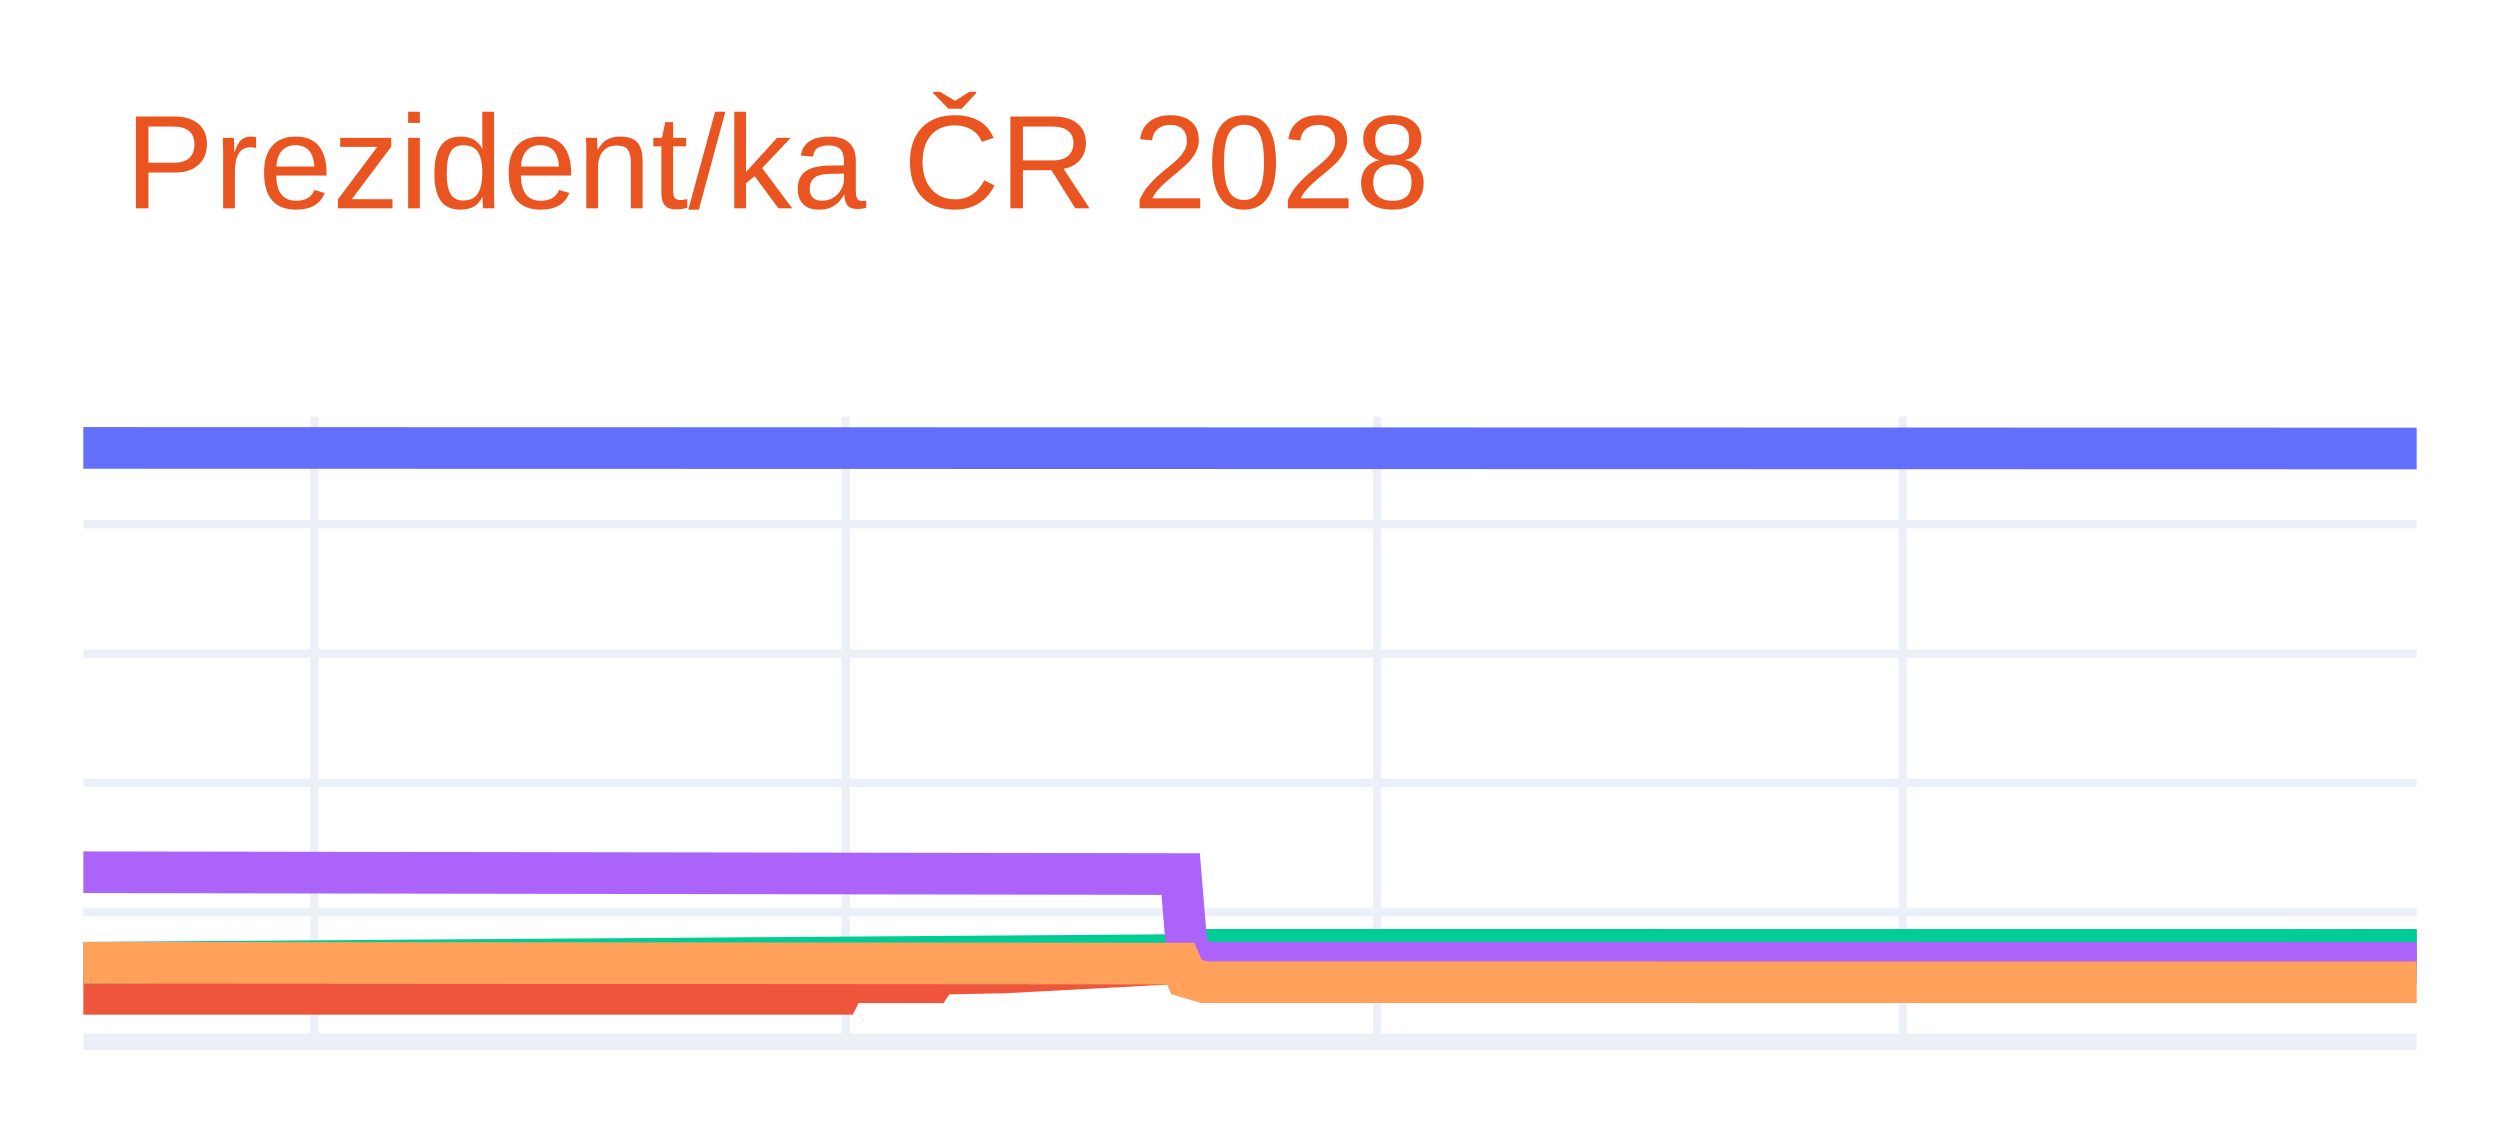
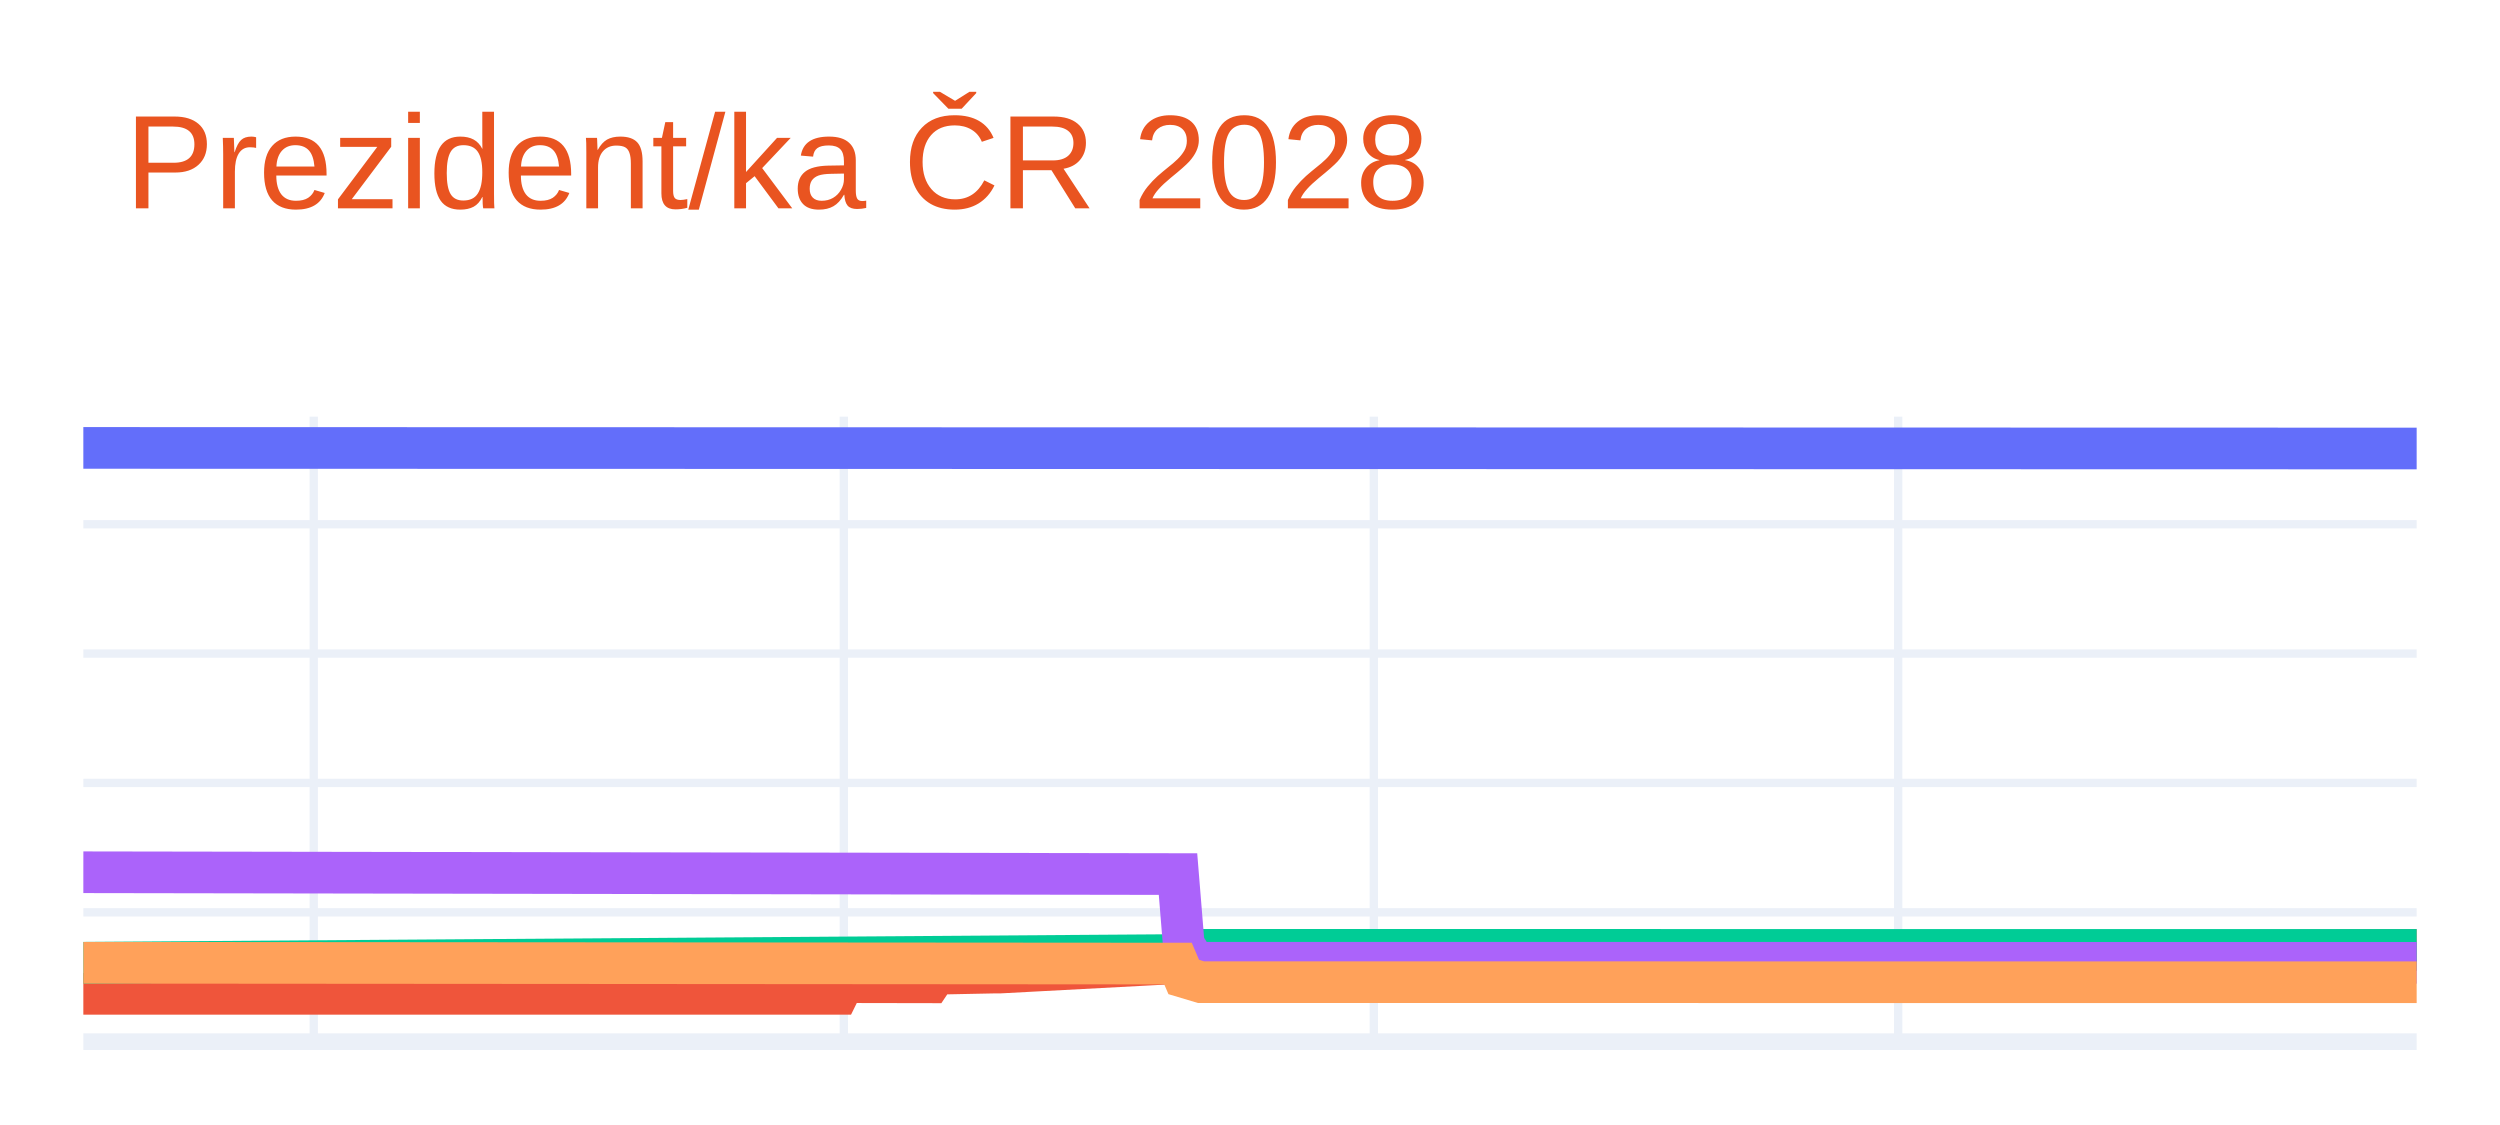
<svg xmlns="http://www.w3.org/2000/svg" class="main-svg" width="300" height="135" style="" viewBox="0 0 300 135">
  <rect x="0" y="0" width="300" height="135" style="fill: rgb(255, 255, 255); fill-opacity: 1;" />
-   <defs id="defs-7de7b9">
+   <defs id="defs-3c98cd">
    <g class="clips">
-       <clipPath id="clip7de7b9xyplot" class="plotclip">
+       <clipPath id="clip3c98cdxyplot" class="plotclip">
        <rect width="280" height="75" />
      </clipPath>
-       <clipPath class="axesclip" id="clip7de7b9x">
+       <clipPath class="axesclip" id="clip3c98cdx">
        <rect x="10" y="0" width="280" height="135" />
      </clipPath>
-       <clipPath class="axesclip" id="clip7de7b9y">
+       <clipPath class="axesclip" id="clip3c98cdy">
        <rect x="0" y="50" width="300" height="75" />
      </clipPath>
-       <clipPath class="axesclip" id="clip7de7b9xy">
+       <clipPath class="axesclip" id="clip3c98cdxy">
        <rect x="10" y="50" width="280" height="75" />
      </clipPath>
    </g>
    <g class="gradients" />
    <g class="patterns" />
  </defs>
  <g class="bglayer" />
  <g class="layer-below">
    <g class="imagelayer" />
    <g class="shapelayer" />
  </g>
  <g class="cartesianlayer">
    <g class="subplot xy">
      <g class="layer-subplot">
        <g class="shapelayer" />
        <g class="imagelayer" />
      </g>
      <g class="minor-gridlayer">
        <g class="x" />
        <g class="y" />
      </g>
      <g class="gridlayer">
        <g class="x">
-           <path class="xgrid crisp" transform="translate(37.72,0)" d="M0,50v75" style="stroke: rgb(235, 240, 248); stroke-opacity: 1; stroke-width: 1px;" />
-           <path class="xgrid crisp" transform="translate(101.49,0)" d="M0,50v75" style="stroke: rgb(235, 240, 248); stroke-opacity: 1; stroke-width: 1px;" />
-           <path class="xgrid crisp" transform="translate(165.25,0)" d="M0,50v75" style="stroke: rgb(235, 240, 248); stroke-opacity: 1; stroke-width: 1px;" />
-           <path class="xgrid crisp" transform="translate(228.32,0)" d="M0,50v75" style="stroke: rgb(235, 240, 248); stroke-opacity: 1; stroke-width: 1px;" />
+           <path class="xgrid crisp" transform="translate(37.65,0)" d="M0,50v75" style="stroke: rgb(235, 240, 248); stroke-opacity: 1; stroke-width: 1px;" />
+           <path class="xgrid crisp" transform="translate(101.26,0)" d="M0,50v75" style="stroke: rgb(235, 240, 248); stroke-opacity: 1; stroke-width: 1px;" />
+           <path class="xgrid crisp" transform="translate(164.86,0)" d="M0,50v75" style="stroke: rgb(235, 240, 248); stroke-opacity: 1; stroke-width: 1px;" />
+           <path class="xgrid crisp" transform="translate(227.78,0)" d="M0,50v75" style="stroke: rgb(235, 240, 248); stroke-opacity: 1; stroke-width: 1px;" />
        </g>
        <g class="y">
          <path class="ygrid crisp" transform="translate(0,109.48)" d="M10,0h280" style="stroke: rgb(235, 240, 248); stroke-opacity: 1; stroke-width: 1px;" />
          <path class="ygrid crisp" transform="translate(0,93.95)" d="M10,0h280" style="stroke: rgb(235, 240, 248); stroke-opacity: 1; stroke-width: 1px;" />
          <path class="ygrid crisp" transform="translate(0,78.43)" d="M10,0h280" style="stroke: rgb(235, 240, 248); stroke-opacity: 1; stroke-width: 1px;" />
          <path class="ygrid crisp" transform="translate(0,62.91)" d="M10,0h280" style="stroke: rgb(235, 240, 248); stroke-opacity: 1; stroke-width: 1px;" />
        </g>
      </g>
      <g class="zerolinelayer">
        <path class="yzl zl crisp" transform="translate(0,125)" d="M10,0h280" style="stroke: rgb(235, 240, 248); stroke-opacity: 1; stroke-width: 2px;" />
      </g>
      <g class="layer-between">
        <g class="shapelayer" />
        <g class="imagelayer" />
      </g>
      <path class="xlines-below" />
      <path class="ylines-below" />
      <g class="overlines-below" />
      <g class="xaxislayer-below" />
      <g class="yaxislayer-below" />
      <g class="overaxes-below" />
-       <g class="plot" transform="translate(10,50)" clip-path="url(#clip7de7b9xyplot)">
+       <g class="plot" transform="translate(10,50)" clip-path="url(#clip3c98cdxyplot)">
        <g class="scatterlayer mlayer">
-           <g class="trace scatter traced4da72" style="stroke-miterlimit: 2; opacity: 1;">
+           <g class="trace scatter trace2d53a1" style="stroke-miterlimit: 2; opacity: 1;">
            <g class="fills" />
            <g class="errorbars" />
            <g class="lines">
              <path class="js-line" d="M0,3.75L280,3.82" style="vector-effect: none; fill: none; stroke: rgb(99, 110, 250); stroke-opacity: 1; stroke-width: 5px; opacity: 1;" />
            </g>
            <g class="points" />
            <g class="text" />
          </g>
-           <g class="trace scatter trace80bf56" style="stroke-miterlimit: 2; opacity: 1;">
+           <g class="trace scatter trace1fa42e" style="stroke-miterlimit: 2; opacity: 1;">
            <g class="fills" />
            <g class="errorbars" />
            <g class="lines">
-               <path class="js-line" d="M0,69.26L90.79,69.26L91.49,67.86L101.88,67.88L102.57,66.85L109.5,66.71L110.2,66.71L132.38,65.53L133.07,64.75L280,63.99" style="vector-effect: none; fill: none; stroke: rgb(239, 85, 59); stroke-opacity: 1; stroke-width: 5px; opacity: 1;" />
+               <path class="js-line" d="M0,69.26L90.57,69.26L91.26,67.86L101.63,67.88L102.32,66.85L109.23,66.71L109.93,66.71L132.05,65.53L132.74,64.75L280,63.99" style="vector-effect: none; fill: none; stroke: rgb(239, 85, 59); stroke-opacity: 1; stroke-width: 5px; opacity: 1;" />
            </g>
            <g class="points" />
            <g class="text" />
          </g>
-           <g class="trace scatter tracea5591e" style="stroke-miterlimit: 2; opacity: 1;">
+           <g class="trace scatter trace26db89" style="stroke-miterlimit: 2; opacity: 1;">
            <g class="fills" />
            <g class="errorbars" />
            <g class="lines">
-               <path class="js-line" d="M0,65.53L132.38,64.6L133.07,63.98L280,63.99" style="vector-effect: none; fill: none; stroke: rgb(0, 204, 150); stroke-opacity: 1; stroke-width: 5px; opacity: 1;" />
+               <path class="js-line" d="M0,65.53L132.05,64.6L132.74,63.98L280,63.99" style="vector-effect: none; fill: none; stroke: rgb(0, 204, 150); stroke-opacity: 1; stroke-width: 5px; opacity: 1;" />
            </g>
            <g class="points" />
            <g class="text" />
          </g>
-           <g class="trace scatter traceba5b7a" style="stroke-miterlimit: 2; opacity: 1;">
+           <g class="trace scatter trace3bcad1" style="stroke-miterlimit: 2; opacity: 1;">
            <g class="fills" />
            <g class="errorbars" />
            <g class="lines">
-               <path class="js-line" d="M0,54.67L131.68,54.89L132.38,63.36L133.76,65.53L134.46,65.53L280,65.54" style="vector-effect: none; fill: none; stroke: rgb(171, 99, 250); stroke-opacity: 1; stroke-width: 5px; opacity: 1;" />
+               <path class="js-line" d="M0,54.67L131.36,54.89L132.05,63.36L133.43,65.53L134.12,65.53L280,65.54" style="vector-effect: none; fill: none; stroke: rgb(171, 99, 250); stroke-opacity: 1; stroke-width: 5px; opacity: 1;" />
            </g>
            <g class="points" />
            <g class="text" />
          </g>
-           <g class="trace scatter tracecc30ed" style="stroke-miterlimit: 2; opacity: 1;">
+           <g class="trace scatter trace1855d7" style="stroke-miterlimit: 2; opacity: 1;">
            <g class="fills" />
            <g class="errorbars" />
            <g class="lines">
-               <path class="js-line" d="M0,65.53L131.68,65.63L132.38,67.24L134.46,67.86L135.15,67.86L280,67.87" style="vector-effect: none; fill: none; stroke: rgb(255, 161, 90); stroke-opacity: 1; stroke-width: 5px; opacity: 1;" />
+               <path class="js-line" d="M0,65.53L131.36,65.63L132.05,67.24L134.12,67.86L134.81,67.86L280,67.87" style="vector-effect: none; fill: none; stroke: rgb(255, 161, 90); stroke-opacity: 1; stroke-width: 5px; opacity: 1;" />
            </g>
            <g class="points" />
            <g class="text" />
          </g>
        </g>
      </g>
      <g class="overplot" />
      <path class="xlines-above crisp" d="M0,0" style="fill: none;" />
      <path class="ylines-above crisp" d="M0,0" style="fill: none;" />
      <g class="overlines-above" />
      <g class="xaxislayer-above" />
      <g class="yaxislayer-above" />
      <g class="overaxes-above" />
    </g>
  </g>
  <g class="polarlayer" />
  <g class="smithlayer" />
  <g class="ternarylayer" />
  <g class="geolayer" />
  <g class="funnelarealayer" />
  <g class="pielayer" />
  <g class="iciclelayer" />
  <g class="treemaplayer" />
  <g class="sunburstlayer" />
  <g class="glimages" />
-   <defs id="topdefs-7de7b9">
+   <defs id="topdefs-3c98cd">
    <g class="clips" />
  </defs>
  <g class="layer-above">
    <g class="imagelayer" />
    <g class="shapelayer" />
  </g>
  <g class="infolayer">
    <g class="g-gtitle">
      <text class="gtitle" x="15" y="25" text-anchor="start" dy="0em" style="font-family: Ubuntu, verdana, arial, sans-serif; font-size: 16px; fill: rgb(233, 84, 32); opacity: 1; white-space: pre;">Prezident/ka ČR 2028</text>
    </g>
    <g class="g-xtitle" />
    <g class="g-ytitle" />
  </g>
</svg>
